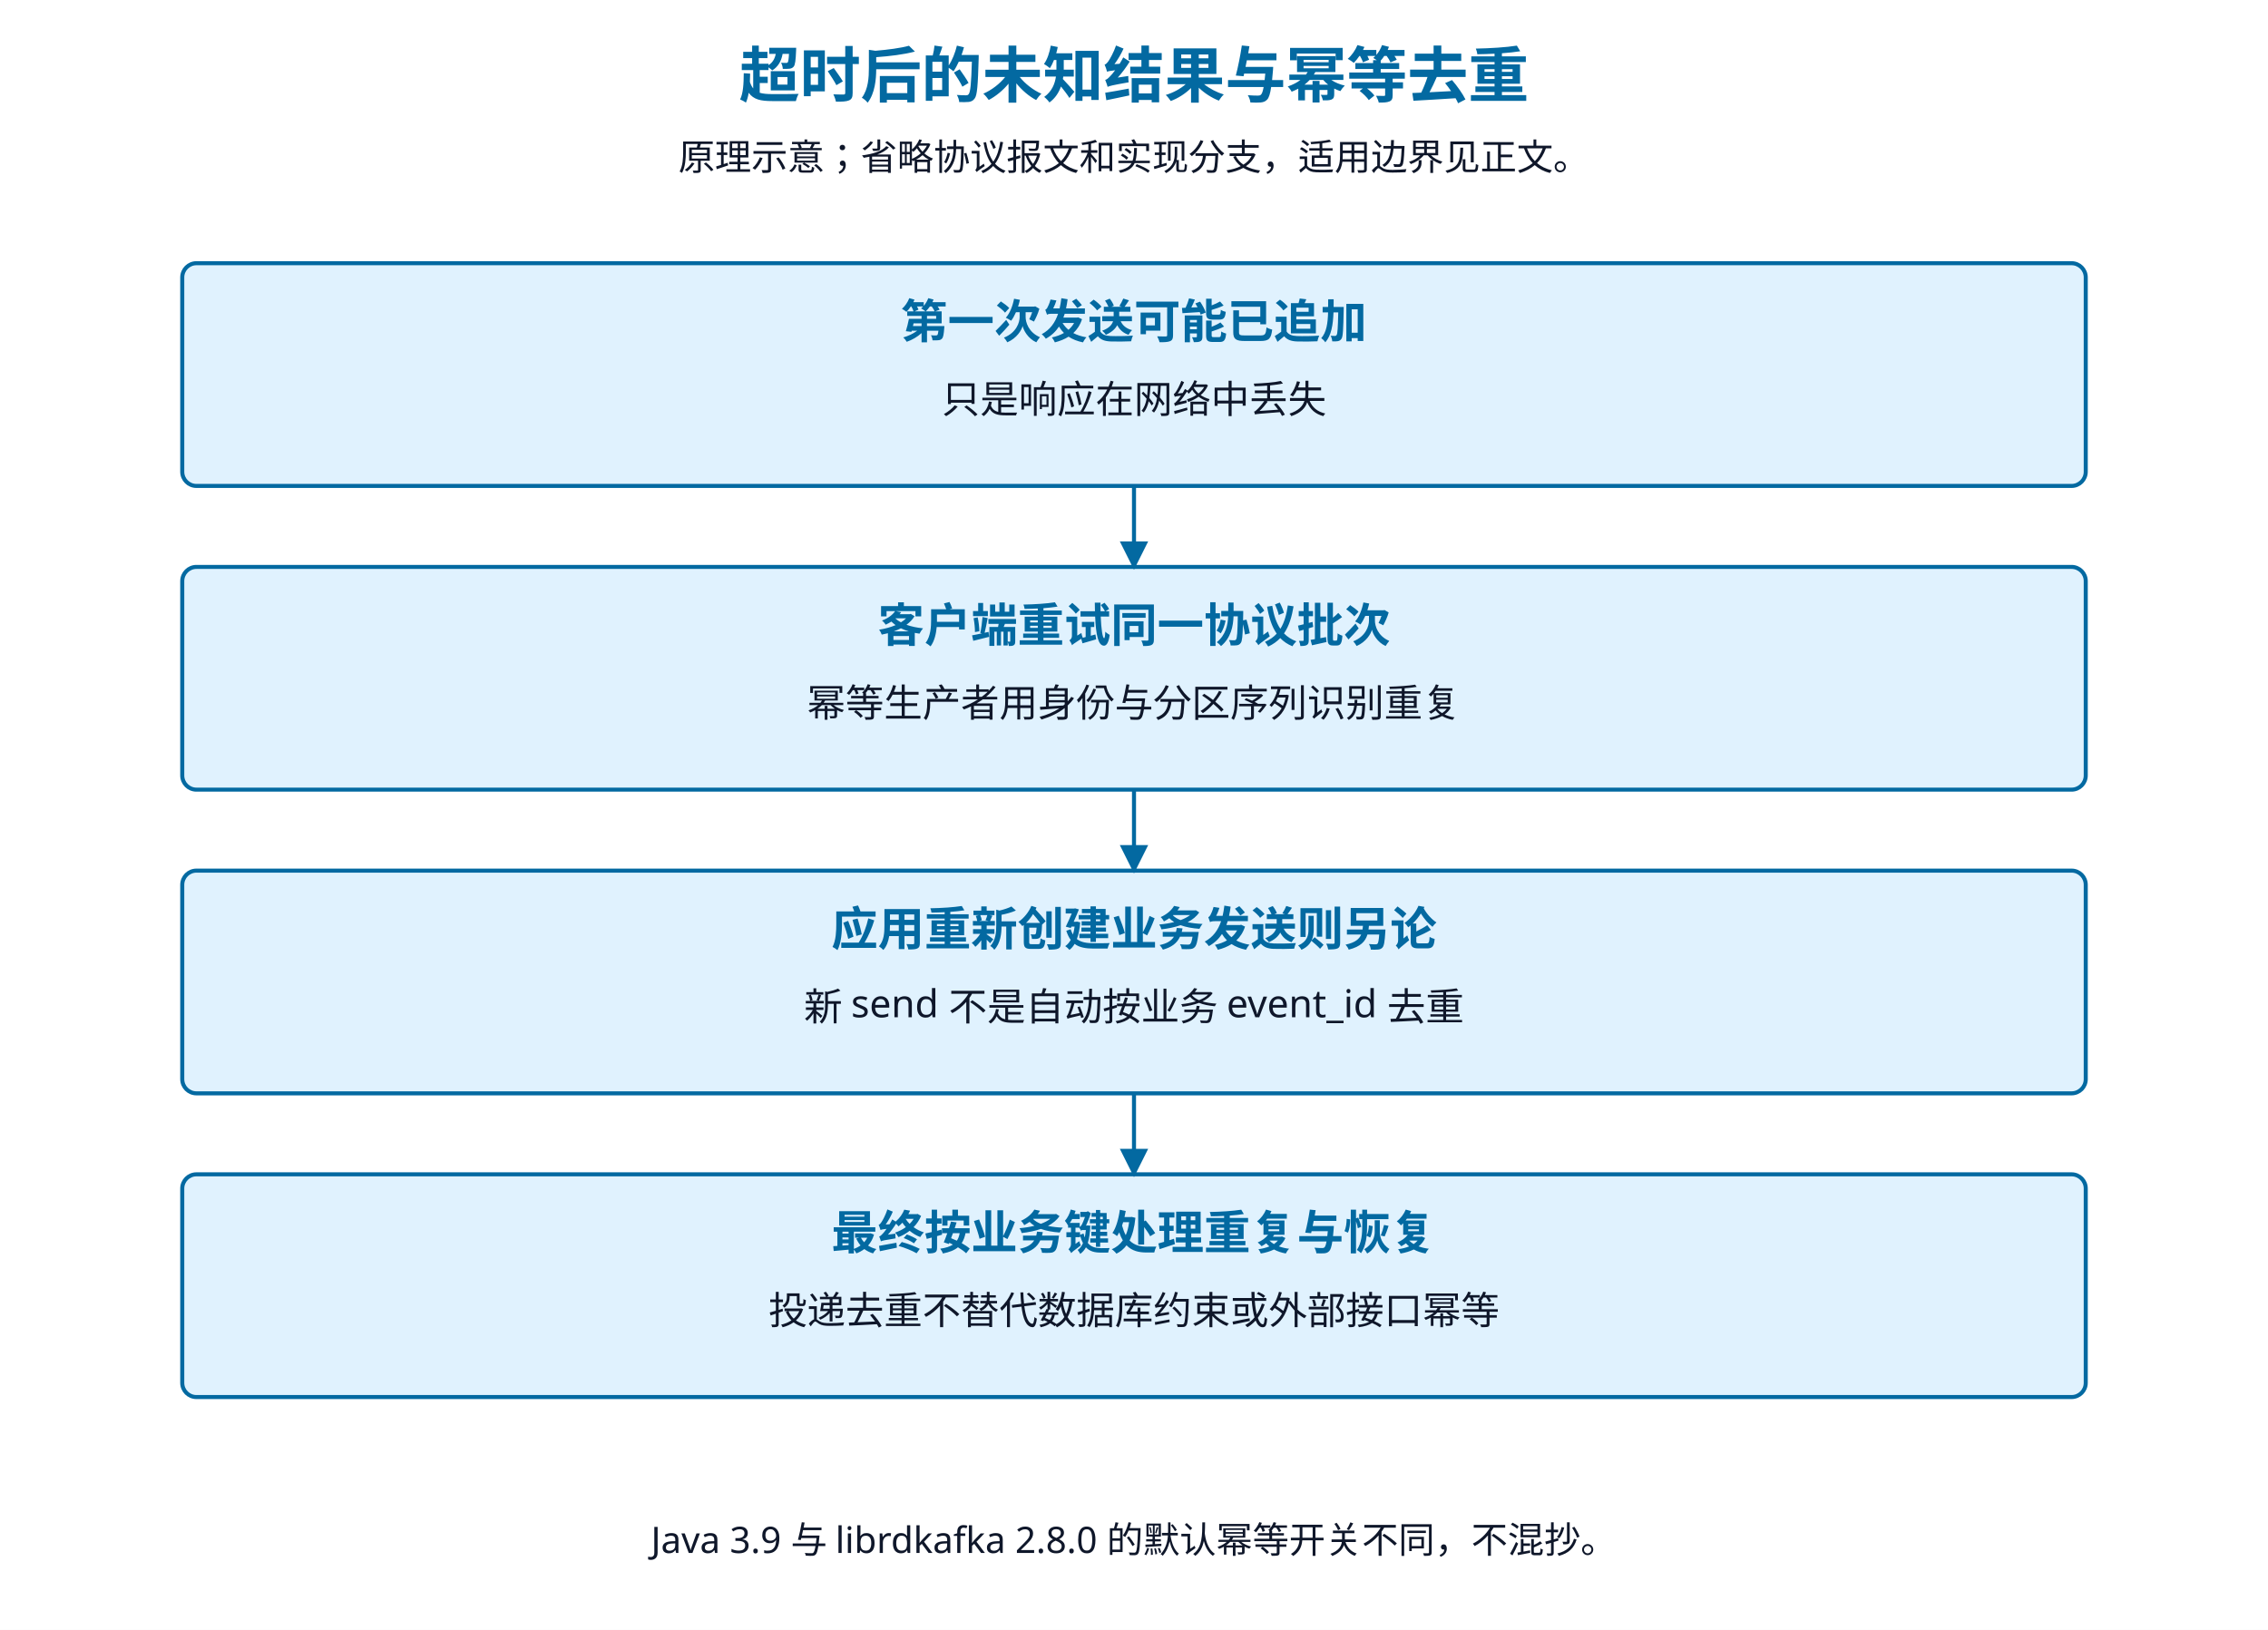
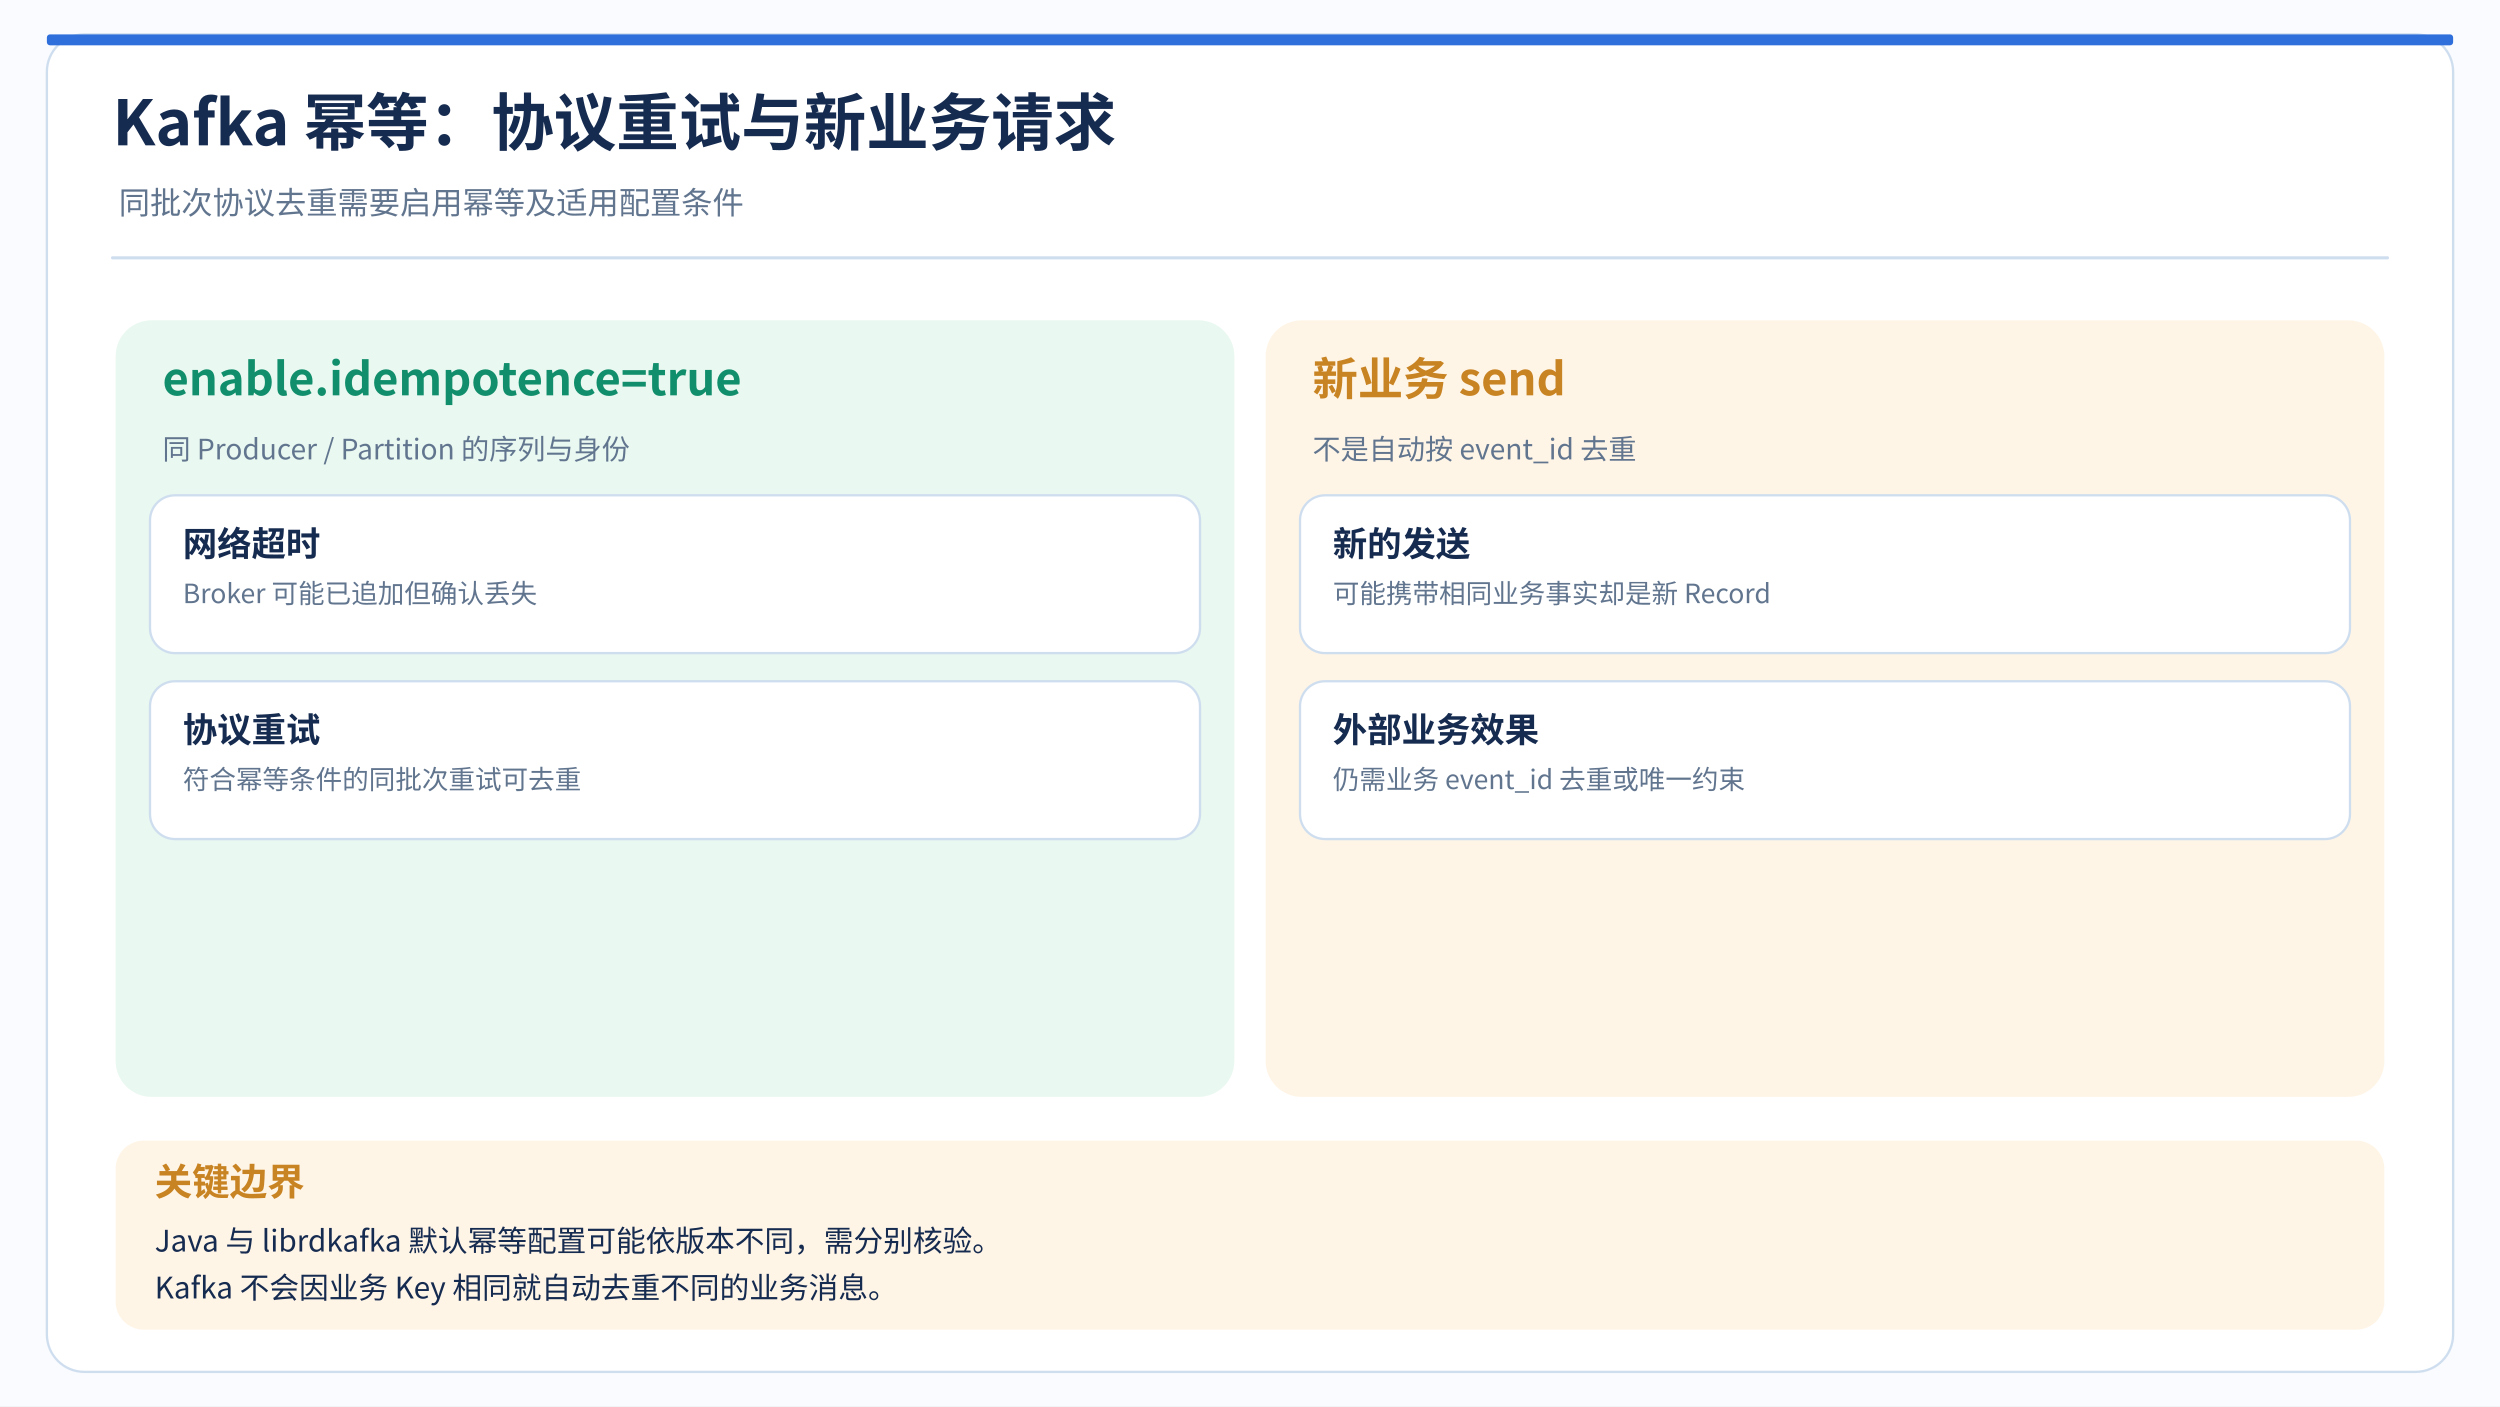
- <svg xmlns="http://www.w3.org/2000/svg" width="1120" height="805" viewBox="0 0 1120 805" role="img" aria-labelledby="title desc">
-   <defs>
-     <pattern id="grid" width="24" height="24" patternUnits="userSpaceOnUse">
-       <path d="M24 0H0V24" fill="none" stroke="#E7F1F8" stroke-width="1" />
-     </pattern>
-     <marker id="arrow" viewBox="0 0 10 10" refX="9" refY="5" markerWidth="7" markerHeight="7" orient="auto">
-       <path d="M0 0L10 5L0 10Z" fill="#0369A1" />
-     </marker>
-   </defs>
-   <rect width="100%" height="100%" fill="#FFFFFF" />
-   <g font-family="Microsoft YaHei,Segoe UI,sans-serif">
-     <text x="560.0" y="48" text-anchor="middle" fill="#0369A1" font-size="30" font-weight="600">
-       <tspan x="560.0" dy="0">超时后的未知结果与幂等去重</tspan>
-     </text>
-     <text x="560.0" y="84" text-anchor="middle" fill="#0F172A" font-size="18" font-weight="400">
-       <tspan x="560.0" dy="0">原理示意；省略协议报文和实现分支，适用边界见正文。</tspan>
-     </text>
-     <rect x="90" y="130" width="940" height="110" rx="7" fill="#E0F2FE" stroke="#0369A1" stroke-width="2" />
-     <text x="560.0" y="167" text-anchor="middle" fill="#0369A1" font-size="23" font-weight="600">
-       <tspan x="560.0" dy="0">第一次发送可能已追加</tspan>
-     </text>
-     <text x="560.0" y="204" text-anchor="middle" fill="#0F172A" font-size="19" font-weight="400">
-       <tspan x="560.0" dy="0">只是响应在网络中丢失</tspan>
-     </text>
-     <rect x="90" y="280" width="940" height="110" rx="7" fill="#E0F2FE" stroke="#0369A1" stroke-width="2" />
-     <text x="560.0" y="317" text-anchor="middle" fill="#0369A1" font-size="23" font-weight="600">
-       <tspan x="560.0" dy="0">客户端重试同一协议批次</tspan>
-     </text>
-     <text x="560.0" y="354" text-anchor="middle" fill="#0F172A" font-size="19" font-weight="400">
-       <tspan x="560.0" dy="0">幂等生产者用身份与分区序列识别重复</tspan>
-     </text>
-     <path d="M560 240 L560 280" fill="none" stroke="#0369A1" stroke-width="2" marker-end="url(#arrow)" />
-     <rect x="90" y="430" width="940" height="110" rx="7" fill="#E0F2FE" stroke="#0369A1" stroke-width="2" />
-     <text x="560.0" y="467" text-anchor="middle" fill="#0369A1" font-size="23" font-weight="600">
-       <tspan x="560.0" dy="0">应用重新创建业务发送则另论</tspan>
-     </text>
-     <text x="560.0" y="504" text-anchor="middle" fill="#0F172A" font-size="19" font-weight="400">
-       <tspan x="560.0" dy="0">新 send 不是自动按业务 event_id 去重</tspan>
-     </text>
-     <path d="M560 390 L560 430" fill="none" stroke="#0369A1" stroke-width="2" marker-end="url(#arrow)" />
-     <rect x="90" y="580" width="940" height="110" rx="7" fill="#E0F2FE" stroke="#0369A1" stroke-width="2" />
-     <text x="560.0" y="617" text-anchor="middle" fill="#0369A1" font-size="23" font-weight="600">
-       <tspan x="560.0" dy="0">最终按业务键处理重复与恢复</tspan>
-     </text>
-     <text x="560.0" y="654" text-anchor="middle" fill="#0F172A" font-size="19" font-weight="400">
-       <tspan x="560.0" dy="0">投递去重不替代数据库约束或外部接口幂等</tspan>
-     </text>
-     <path d="M560 540 L560 580" fill="none" stroke="#0369A1" stroke-width="2" marker-end="url(#arrow)" />
-     <text x="560.0" y="767" text-anchor="middle" fill="#0F172A" font-size="18" font-weight="400">
-       <tspan x="560.0" dy="0">Java 3.9 与 librdkafka 2.8.0 的默认幂等开关不同，不混抄。</tspan>
-     </text>
-   </g>
+ <svg xmlns="http://www.w3.org/2000/svg" baseProfile="full" height="900" version="1.1" viewBox="0 0 1600 900" width="1600">
+   <defs />
+   <rect fill="#F9FBFE" height="900" rx="0" ry="0" stroke="none" stroke-width="1.5" width="1600" x="0" y="0" />
+   <rect fill="#FFFFFF" height="856" rx="24" ry="24" stroke="#CFDEEF" stroke-width="1.5" width="1540" x="30" y="22" />
+   <rect fill="#2F6FDB" height="7" rx="2" ry="2" stroke="none" stroke-width="1.5" width="1540" x="30" y="22" />
+   <text fill="#162B50" font-family="Noto Sans CJK SC" font-size="40" font-weight="bold" x="72" y="93">Kafka 幂等：协议重试与新业务请求</text>
+   <text fill="#61758F" font-family="Noto Sans CJK SC" font-size="20" font-weight="normal" x="76" y="137">同批次协议去重需要启用幂等及适用配置条件</text>
+   <polyline fill="none" points="72,165 1528,165" stroke="#CFDEEF" stroke-linecap="round" stroke-linejoin="round" stroke-width="2" />
+   <rect fill="#E9F8F0" height="497" rx="23" ry="23" stroke="none" stroke-width="1.5" width="716.0" x="74.0" y="205" />
+   <text fill="#118E6B" font-family="Noto Sans CJK SC" font-size="29" font-weight="bold" x="104.0" y="253">enable.idempotence=true</text>
+   <text fill="#61758F" font-family="Noto Sans CJK SC" font-size="18" font-weight="normal" x="104.0" y="294">同 Producer / Partition 的序列与身份</text>
+   <rect fill="#FFFFFF" height="101" rx="16" ry="16" stroke="#CFDEEF" stroke-width="1.5" width="672.0" x="96.0" y="317" />
+   <text fill="#162B50" font-family="Noto Sans CJK SC" font-size="22" font-weight="bold" x="117.0" y="356">网络超时</text>
+   <text fill="#61758F" font-family="Noto Sans CJK SC" font-size="17" font-weight="normal" x="117.0" y="386">Broker 可能已追加但确认丢失</text>
+   <rect fill="#FFFFFF" height="101" rx="16" ry="16" stroke="#CFDEEF" stroke-width="1.5" width="672.0" x="96.0" y="436" />
+   <text fill="#162B50" font-family="Noto Sans CJK SC" font-size="22" font-weight="bold" x="117.0" y="475">协议重试</text>
+   <text fill="#61758F" font-family="Noto Sans CJK SC" font-size="17" font-weight="normal" x="117.0" y="505">符合幂等条件的同批次重试可去重</text>
+   <rect fill="#FFF5E7" height="497" rx="23" ry="23" stroke="none" stroke-width="1.5" width="716.0" x="810.0" y="205" />
+   <text fill="#C88323" font-family="Noto Sans CJK SC" font-size="29" font-weight="bold" x="840.0" y="253">新业务 send</text>
+   <text fill="#61758F" font-family="Noto Sans CJK SC" font-size="18" font-weight="normal" x="840.0" y="294">不是自动按 event_id 去重</text>
+   <rect fill="#FFFFFF" height="101" rx="16" ry="16" stroke="#CFDEEF" stroke-width="1.5" width="672.0" x="832.0" y="317" />
+   <text fill="#162B50" font-family="Noto Sans CJK SC" font-size="22" font-weight="bold" x="853.0" y="356">新的发送</text>
+   <text fill="#61758F" font-family="Noto Sans CJK SC" font-size="17" font-weight="normal" x="853.0" y="386">可能携带相同业务事实却是新 Record</text>
+   <rect fill="#FFFFFF" height="101" rx="16" ry="16" stroke="#CFDEEF" stroke-width="1.5" width="672.0" x="832.0" y="436" />
+   <text fill="#162B50" font-family="Noto Sans CJK SC" font-size="22" font-weight="bold" x="853.0" y="475">外部业务效果</text>
+   <text fill="#61758F" font-family="Noto Sans CJK SC" font-size="17" font-weight="normal" x="853.0" y="505">仍需业务 event_id 去重或唯一约束</text>
+   <rect fill="#FFF5E7" height="121" rx="18" ry="18" stroke="none" stroke-width="1.5" width="1452" x="74" y="730" />
+   <text fill="#C88323" font-family="Noto Sans CJK SC" font-size="24" font-weight="bold" x="99" y="765">关键边界</text>
+   <text fill="#162B50" font-family="Noto Sans CJK SC" font-size="19" font-weight="normal" x="99" y="801">Java 与 librdkafka 默认幂等配置可能依版本不同，需分别核验。</text>
+   <text fill="#162B50" font-family="Noto Sans CJK SC" font-size="19" font-weight="normal" x="99" y="831">Kafka 不会因业务 Key 相同就自动去重不同的业务消息。</text>
</svg>
